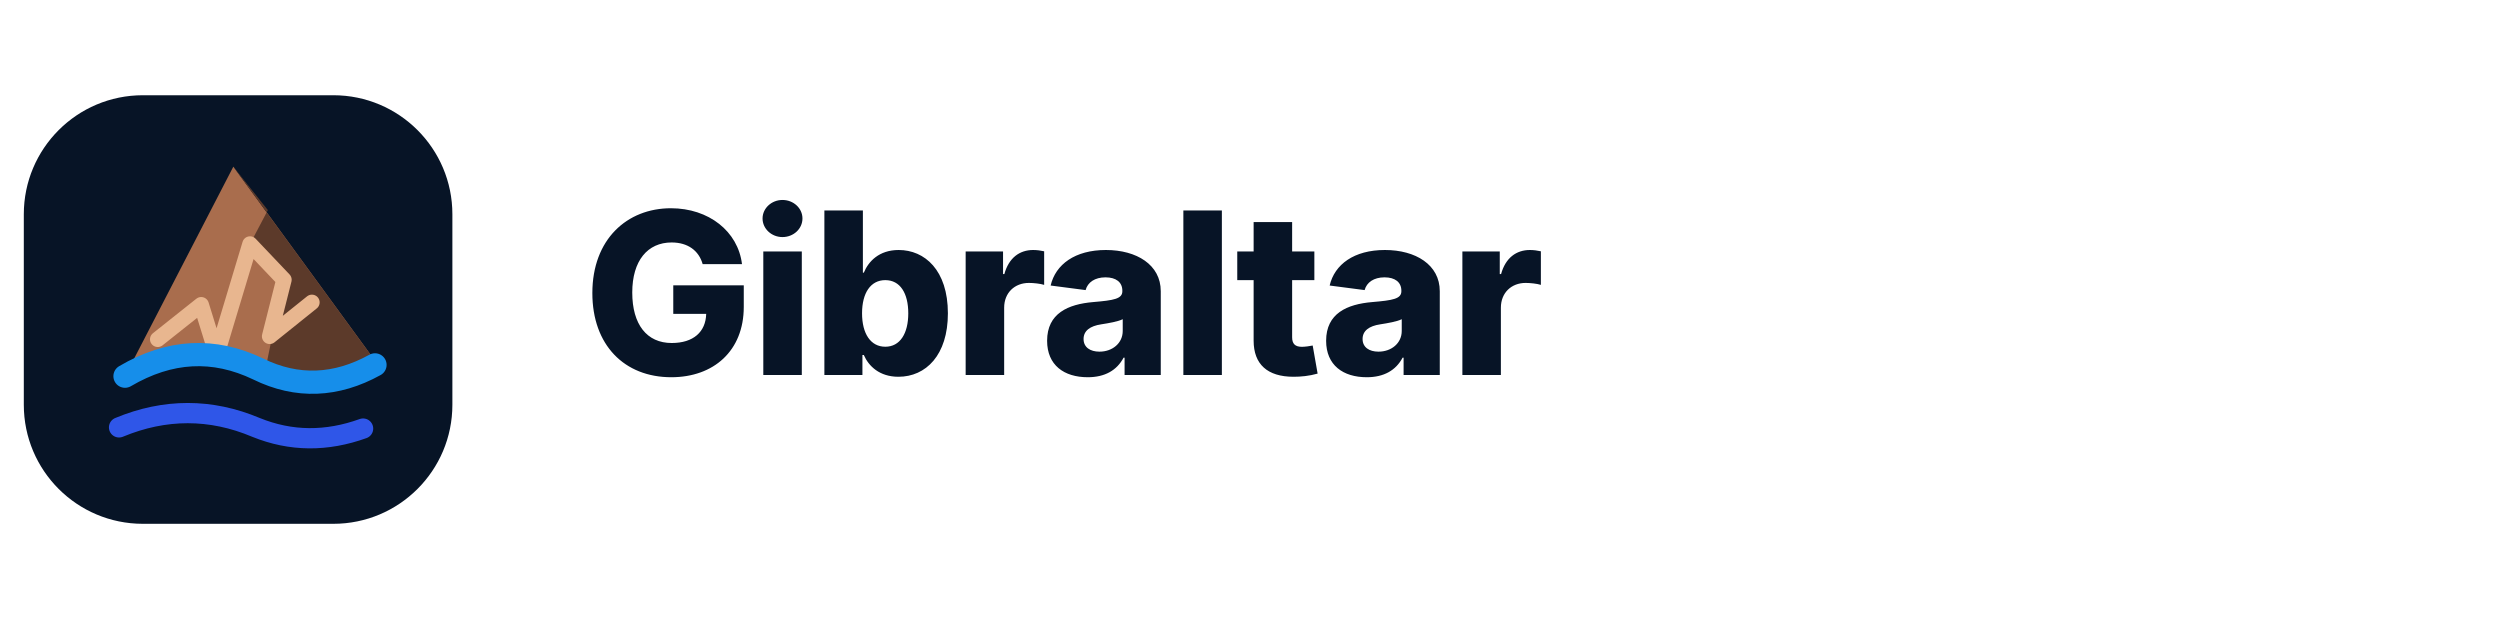
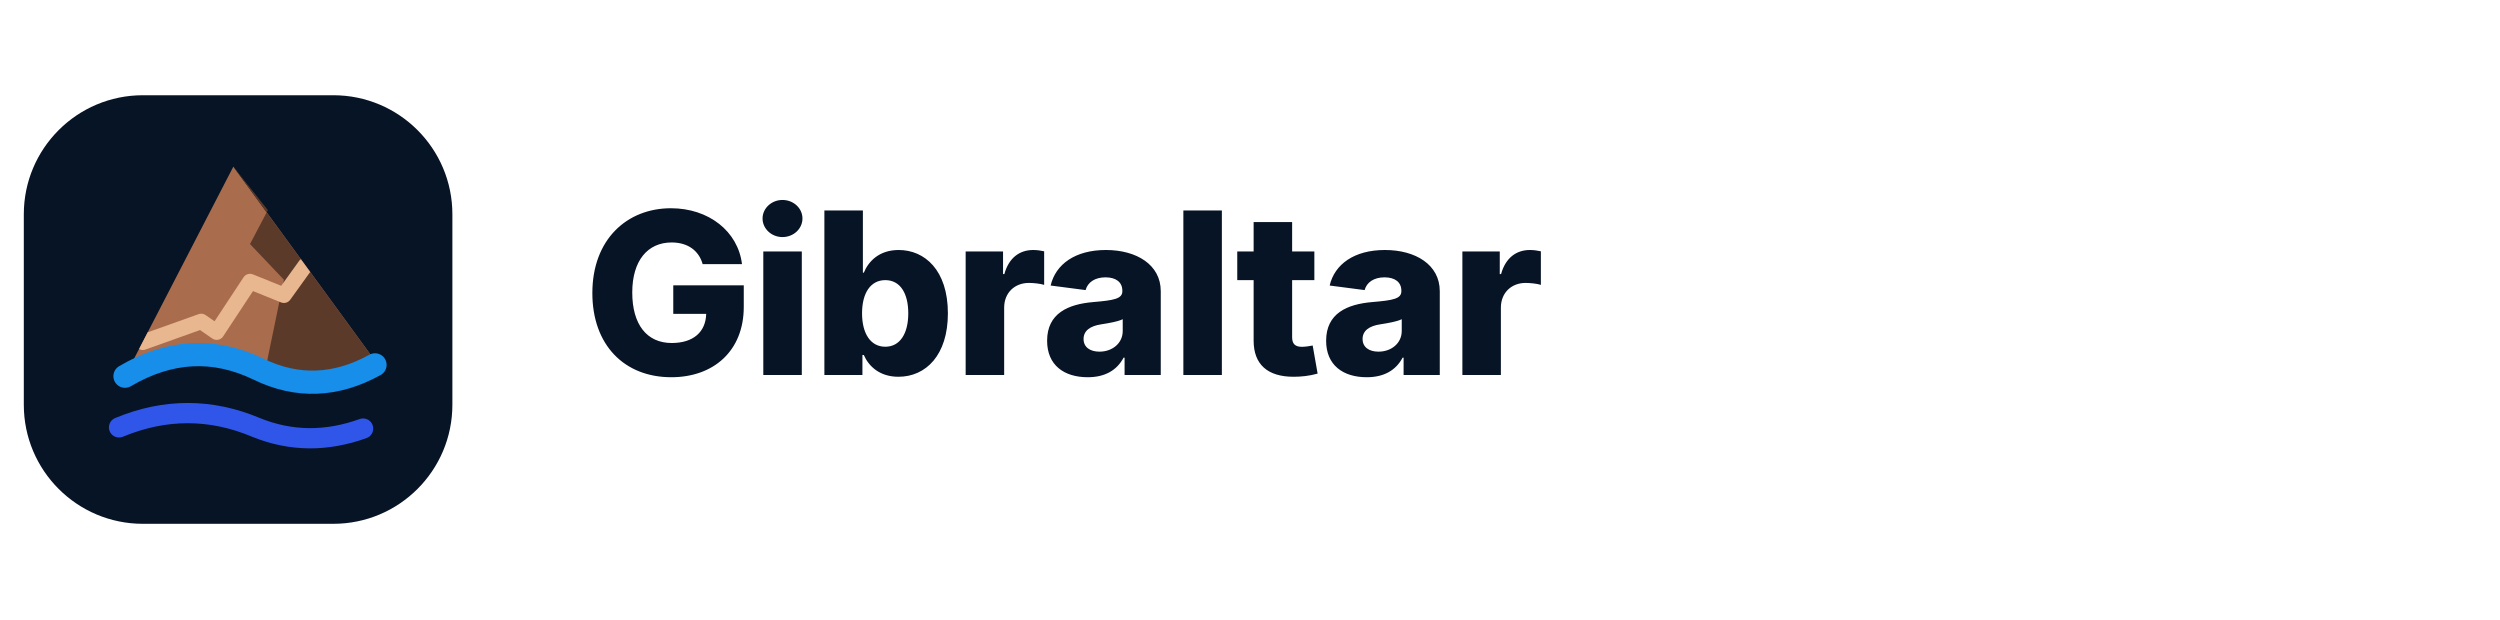
<svg xmlns="http://www.w3.org/2000/svg" width="420" height="104" viewBox="0 0 420 104" fill="none" role="img" aria-label="Gibraltar logo">
  <rect x="4" y="16" width="72" height="72" rx="20" fill="#071426" />
  <path d="M21 63.2L39.2 28L63 60.6C56.4 64 49.8 64.1 43.2 60.8C36.3 57.4 29 58.1 21 63.2Z" fill="#A96D4D" />
  <path d="M39.2 28L63 60.6C56.9 63.7 50.8 63.9 44.7 61.5L47.7 47L42 41L45 35.3L39.2 28Z" fill="#5C3A2A" />
-   <path d="M26.5 57L33.8 51.2L36.4 59.6L42 41L47.7 47L45.3 56.5L52.4 50.8" stroke="#E8B68F" stroke-width="2.6" stroke-linecap="round" stroke-linejoin="round" />
+   <path d="M24 57.5L33.8 54L36.4 55.8L42 47.3L47.7 49.6L51.3 44.6" stroke="#E8B68F" stroke-width="2.6" stroke-linecap="round" stroke-linejoin="round" clip-path="url(#mountainClip)" />
  <path d="M21 63.2C28.5 58.8 35.9 58.4 43.4 62C49.9 65.2 56.5 64.9 63 61.3" stroke="#168EEA" stroke-width="3.9" stroke-linecap="round" />
  <path d="M20 71.8C27.7 68.6 35.4 68.6 43 71.8C48.9 74.2 54.9 74.2 61 72" stroke="#2F56E8" stroke-width="3.4" stroke-linecap="round" />
  <text x="98" y="63" fill="#071426" font-family="Inter, Arial, sans-serif" font-size="38" font-weight="800" letter-spacing="-0.5">Gibraltar</text>
  <defs>
+     <clipPath id="mountainClip">
+       <path d="M21 63.2L39.2 28L63 60.6C56.4 64 49.8 64.1 43.2 60.8C36.3 57.4 29 58.1 21 63.2Z" />
+     </clipPath>
    <linearGradient id="paint0_linear" x1="26" y1="30" x2="65" y2="64" gradientUnits="userSpaceOnUse">
      <stop stop-color="#20D4C7" />
      <stop offset="0.55" stop-color="#168EEA" />
      <stop offset="1" stop-color="#2856E8" />
    </linearGradient>
  </defs>
</svg>
